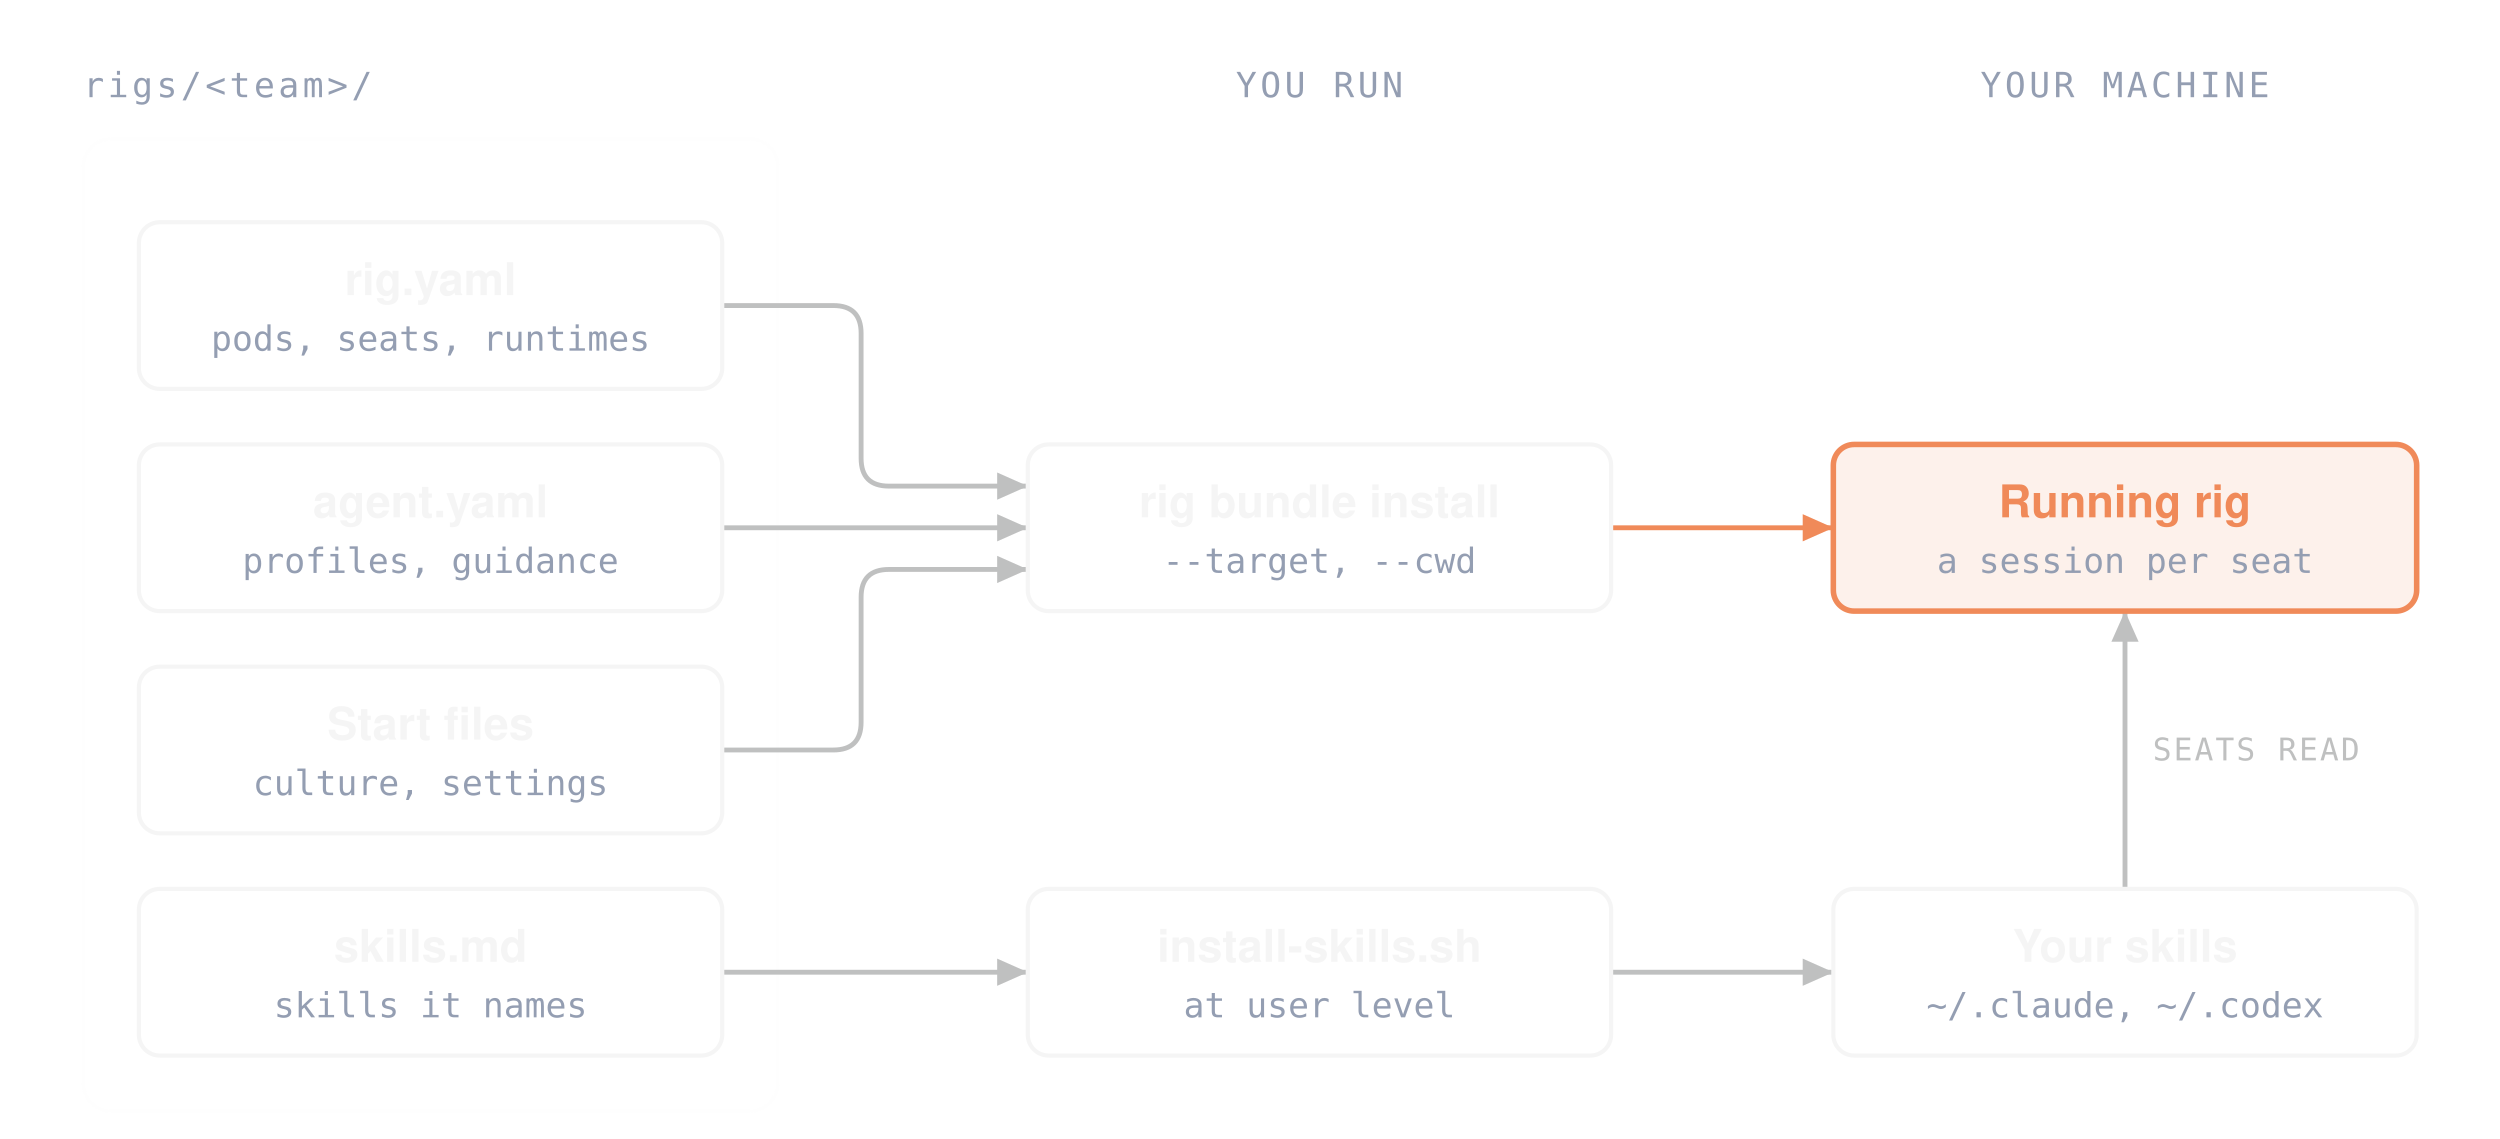
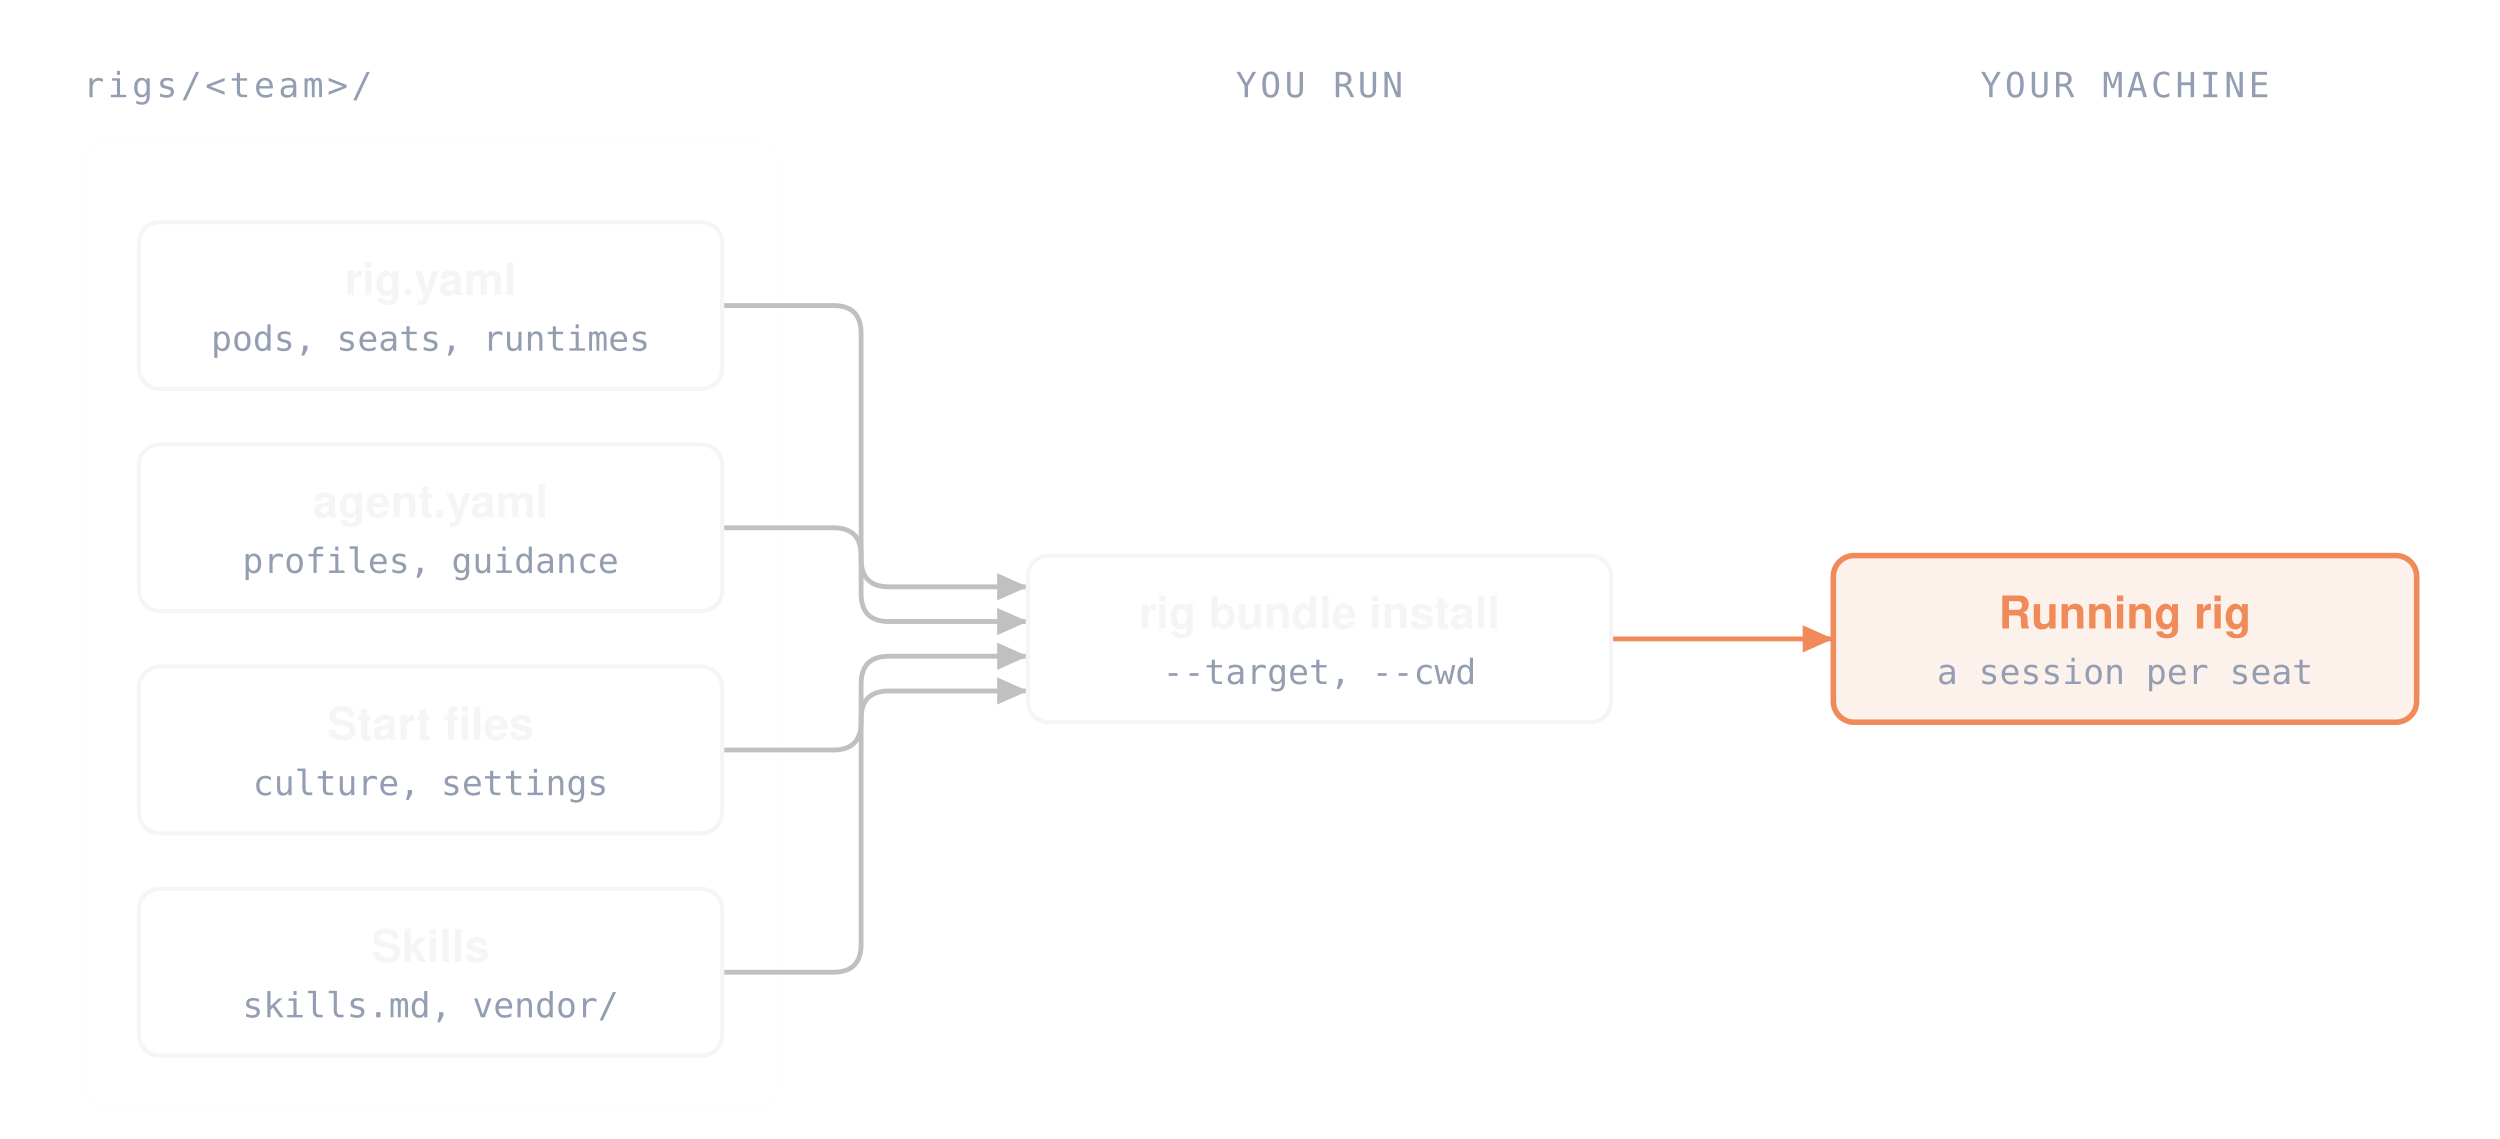
<svg xmlns="http://www.w3.org/2000/svg" viewBox="0 0 720 328" width="720" height="328" role="img" aria-labelledby="team-to-rig-dark-title team-to-rig-dark-desc">
  <defs>
    <marker id="team-to-rig-dark-arrow-muted" viewBox="0 0 10 10" refX="9" refY="5" markerWidth="7" markerHeight="7" orient="auto-start-reverse">
      <path d="M0,1 L9,5 L0,9 z" fill="#bfc0c0" />
    </marker>
    <marker id="team-to-rig-dark-arrow-accent" viewBox="0 0 10 10" refX="9" refY="5" markerWidth="7" markerHeight="7" orient="auto-start-reverse">
      <path d="M0,1 L9,5 L0,9 z" fill="#f08a59" />
    </marker>
  </defs>
  <rect x="24" y="40" width="200" height="280" rx="8" fill="none" stroke="rgba(245,245,245,0.16)" stroke-width="1" />
-   <path d="M208,88 L240,88 Q248,88 248,96 L248,132 Q248,140 256,140 L296,140" fill="none" stroke="#bfc0c0" stroke-width="1.4" marker-end="url(#team-to-rig-dark-arrow-muted)" />
-   <path d="M208,152 L296,152" fill="none" stroke="#bfc0c0" stroke-width="1.4" marker-end="url(#team-to-rig-dark-arrow-muted)" />
-   <path d="M208,216 L240,216 Q248,216 248,208 L248,172 Q248,164 256,164 L296,164" fill="none" stroke="#bfc0c0" stroke-width="1.4" marker-end="url(#team-to-rig-dark-arrow-muted)" />
-   <path d="M208,280 L296,280" fill="none" stroke="#bfc0c0" stroke-width="1.4" marker-end="url(#team-to-rig-dark-arrow-muted)" />
-   <path d="M464,152 L528,152" fill="none" stroke="#f08a59" stroke-width="1.4" marker-end="url(#team-to-rig-dark-arrow-accent)" />
-   <path d="M464,280 L528,280" fill="none" stroke="#bfc0c0" stroke-width="1.4" marker-end="url(#team-to-rig-dark-arrow-muted)" />
-   <path d="M612,256 L612,176" fill="none" stroke="#bfc0c0" stroke-width="1.4" marker-end="url(#team-to-rig-dark-arrow-muted)" />
+   <path d="M208,88 L240,88 Q248,88 248,96 L248,161 Q248,169 256,169 L296,169" fill="none" stroke="#bfc0c0" stroke-width="1.4" marker-end="url(#team-to-rig-dark-arrow-muted)" />
+   <path d="M208,152 L240,152 Q248,152 248,160 L248,171 Q248,179 256,179 L296,179" fill="none" stroke="#bfc0c0" stroke-width="1.4" marker-end="url(#team-to-rig-dark-arrow-muted)" />
+   <path d="M208,216 L240,216 Q248,216 248,208 L248,197 Q248,189 256,189 L296,189" fill="none" stroke="#bfc0c0" stroke-width="1.4" marker-end="url(#team-to-rig-dark-arrow-muted)" />
+   <path d="M208,280 L240,280 Q248,280 248,272 L248,207 Q248,199 256,199 L296,199" fill="none" stroke="#bfc0c0" stroke-width="1.4" marker-end="url(#team-to-rig-dark-arrow-muted)" />
+   <path d="M464,184 L528,184" fill="none" stroke="#f08a59" stroke-width="1.4" marker-end="url(#team-to-rig-dark-arrow-accent)" />
  <text x="24" y="28" font-family="'Geist Mono', ui-monospace, SFMono-Regular, Menlo, Consolas, monospace" font-size="10" font-weight="400" fill="#949eb2" text-anchor="start" letter-spacing="1">rigs/&lt;team&gt;/</text>
  <text x="380" y="28" font-family="'Geist Mono', ui-monospace, SFMono-Regular, Menlo, Consolas, monospace" font-size="10" font-weight="400" fill="#949eb2" text-anchor="middle" letter-spacing="1">YOU RUN</text>
  <text x="612" y="28" font-family="'Geist Mono', ui-monospace, SFMono-Regular, Menlo, Consolas, monospace" font-size="10" font-weight="400" fill="#949eb2" text-anchor="middle" letter-spacing="1">YOUR MACHINE</text>
  <rect x="40" y="64" width="168" height="48" rx="6" fill="rgba(255,255,255,0.05)" stroke="#f5f5f5" stroke-width="1.2" />
  <text x="124" y="85" font-family="Geist, system-ui, -apple-system, 'Segoe UI', Helvetica, Arial, sans-serif" font-size="13" font-weight="600" fill="#f5f5f5" text-anchor="middle">rig.yaml</text>
  <text x="124" y="101" font-family="'Geist Mono', ui-monospace, SFMono-Regular, Menlo, Consolas, monospace" font-size="10" font-weight="400" fill="#949eb2" text-anchor="middle">pods, seats, runtimes</text>
  <rect x="40" y="128" width="168" height="48" rx="6" fill="rgba(255,255,255,0.05)" stroke="#f5f5f5" stroke-width="1.2" />
  <text x="124" y="149" font-family="Geist, system-ui, -apple-system, 'Segoe UI', Helvetica, Arial, sans-serif" font-size="13" font-weight="600" fill="#f5f5f5" text-anchor="middle">agent.yaml</text>
  <text x="124" y="165" font-family="'Geist Mono', ui-monospace, SFMono-Regular, Menlo, Consolas, monospace" font-size="10" font-weight="400" fill="#949eb2" text-anchor="middle">profiles, guidance</text>
  <rect x="40" y="192" width="168" height="48" rx="6" fill="rgba(255,255,255,0.05)" stroke="#f5f5f5" stroke-width="1.2" />
  <text x="124" y="213" font-family="Geist, system-ui, -apple-system, 'Segoe UI', Helvetica, Arial, sans-serif" font-size="13" font-weight="600" fill="#f5f5f5" text-anchor="middle">Start files</text>
  <text x="124" y="229" font-family="'Geist Mono', ui-monospace, SFMono-Regular, Menlo, Consolas, monospace" font-size="10" font-weight="400" fill="#949eb2" text-anchor="middle">culture, settings</text>
  <rect x="40" y="256" width="168" height="48" rx="6" fill="rgba(255,255,255,0.05)" stroke="#f5f5f5" stroke-width="1.2" />
-   <text x="124" y="277" font-family="Geist, system-ui, -apple-system, 'Segoe UI', Helvetica, Arial, sans-serif" font-size="13" font-weight="600" fill="#f5f5f5" text-anchor="middle">skills.md</text>
-   <text x="124" y="293" font-family="'Geist Mono', ui-monospace, SFMono-Regular, Menlo, Consolas, monospace" font-size="10" font-weight="400" fill="#949eb2" text-anchor="middle">skills it names</text>
-   <rect x="296" y="128" width="168" height="48" rx="6" fill="rgba(255,255,255,0.05)" stroke="#f5f5f5" stroke-width="1.2" />
-   <text x="380" y="149" font-family="Geist, system-ui, -apple-system, 'Segoe UI', Helvetica, Arial, sans-serif" font-size="13" font-weight="600" fill="#f5f5f5" text-anchor="middle">rig bundle install</text>
-   <text x="380" y="165" font-family="'Geist Mono', ui-monospace, SFMono-Regular, Menlo, Consolas, monospace" font-size="10" font-weight="400" fill="#949eb2" text-anchor="middle">--target, --cwd</text>
-   <rect x="296" y="256" width="168" height="48" rx="6" fill="rgba(255,255,255,0.05)" stroke="#f5f5f5" stroke-width="1.2" />
-   <text x="380" y="277" font-family="Geist, system-ui, -apple-system, 'Segoe UI', Helvetica, Arial, sans-serif" font-size="13" font-weight="600" fill="#f5f5f5" text-anchor="middle">install-skills.sh</text>
-   <text x="380" y="293" font-family="'Geist Mono', ui-monospace, SFMono-Regular, Menlo, Consolas, monospace" font-size="10" font-weight="400" fill="#949eb2" text-anchor="middle">at user level</text>
-   <rect x="528" y="128" width="168" height="48" rx="6" fill="rgba(240,138,89,0.12)" stroke="#f08a59" stroke-width="1.6" />
-   <text x="612" y="149" font-family="Geist, system-ui, -apple-system, 'Segoe UI', Helvetica, Arial, sans-serif" font-size="13" font-weight="600" fill="#f08a59" text-anchor="middle">Running rig</text>
-   <text x="612" y="165" font-family="'Geist Mono', ui-monospace, SFMono-Regular, Menlo, Consolas, monospace" font-size="10" font-weight="400" fill="#949eb2" text-anchor="middle">a session per seat</text>
-   <rect x="528" y="256" width="168" height="48" rx="6" fill="rgba(255,255,255,0.05)" stroke="#f5f5f5" stroke-width="1.2" />
-   <text x="612" y="277" font-family="Geist, system-ui, -apple-system, 'Segoe UI', Helvetica, Arial, sans-serif" font-size="13" font-weight="600" fill="#f5f5f5" text-anchor="middle">Your skills</text>
-   <text x="612" y="293" font-family="'Geist Mono', ui-monospace, SFMono-Regular, Menlo, Consolas, monospace" font-size="10" font-weight="400" fill="#949eb2" text-anchor="middle">~/.claude, ~/.codex</text>
-   <text x="620" y="219" font-family="'Geist Mono', ui-monospace, SFMono-Regular, Menlo, Consolas, monospace" font-size="9" font-weight="400" fill="#bfc0c0" text-anchor="start" letter-spacing="0.6">SEATS READ</text>
+   <text x="124" y="277" font-family="Geist, system-ui, -apple-system, 'Segoe UI', Helvetica, Arial, sans-serif" font-size="13" font-weight="600" fill="#f5f5f5" text-anchor="middle">Skills</text>
+   <text x="124" y="293" font-family="'Geist Mono', ui-monospace, SFMono-Regular, Menlo, Consolas, monospace" font-size="10" font-weight="400" fill="#949eb2" text-anchor="middle">skills.md, vendor/</text>
+   <rect x="296" y="160.0" width="168" height="48" rx="6" fill="rgba(255,255,255,0.05)" stroke="#f5f5f5" stroke-width="1.2" />
+   <text x="380" y="181" font-family="Geist, system-ui, -apple-system, 'Segoe UI', Helvetica, Arial, sans-serif" font-size="13" font-weight="600" fill="#f5f5f5" text-anchor="middle">rig bundle install</text>
+   <text x="380" y="197" font-family="'Geist Mono', ui-monospace, SFMono-Regular, Menlo, Consolas, monospace" font-size="10" font-weight="400" fill="#949eb2" text-anchor="middle">--target, --cwd</text>
+   <rect x="528" y="160.0" width="168" height="48" rx="6" fill="rgba(240,138,89,0.12)" stroke="#f08a59" stroke-width="1.6" />
+   <text x="612" y="181" font-family="Geist, system-ui, -apple-system, 'Segoe UI', Helvetica, Arial, sans-serif" font-size="13" font-weight="600" fill="#f08a59" text-anchor="middle">Running rig</text>
+   <text x="612" y="197" font-family="'Geist Mono', ui-monospace, SFMono-Regular, Menlo, Consolas, monospace" font-size="10" font-weight="400" fill="#949eb2" text-anchor="middle">a session per seat</text>
</svg>
